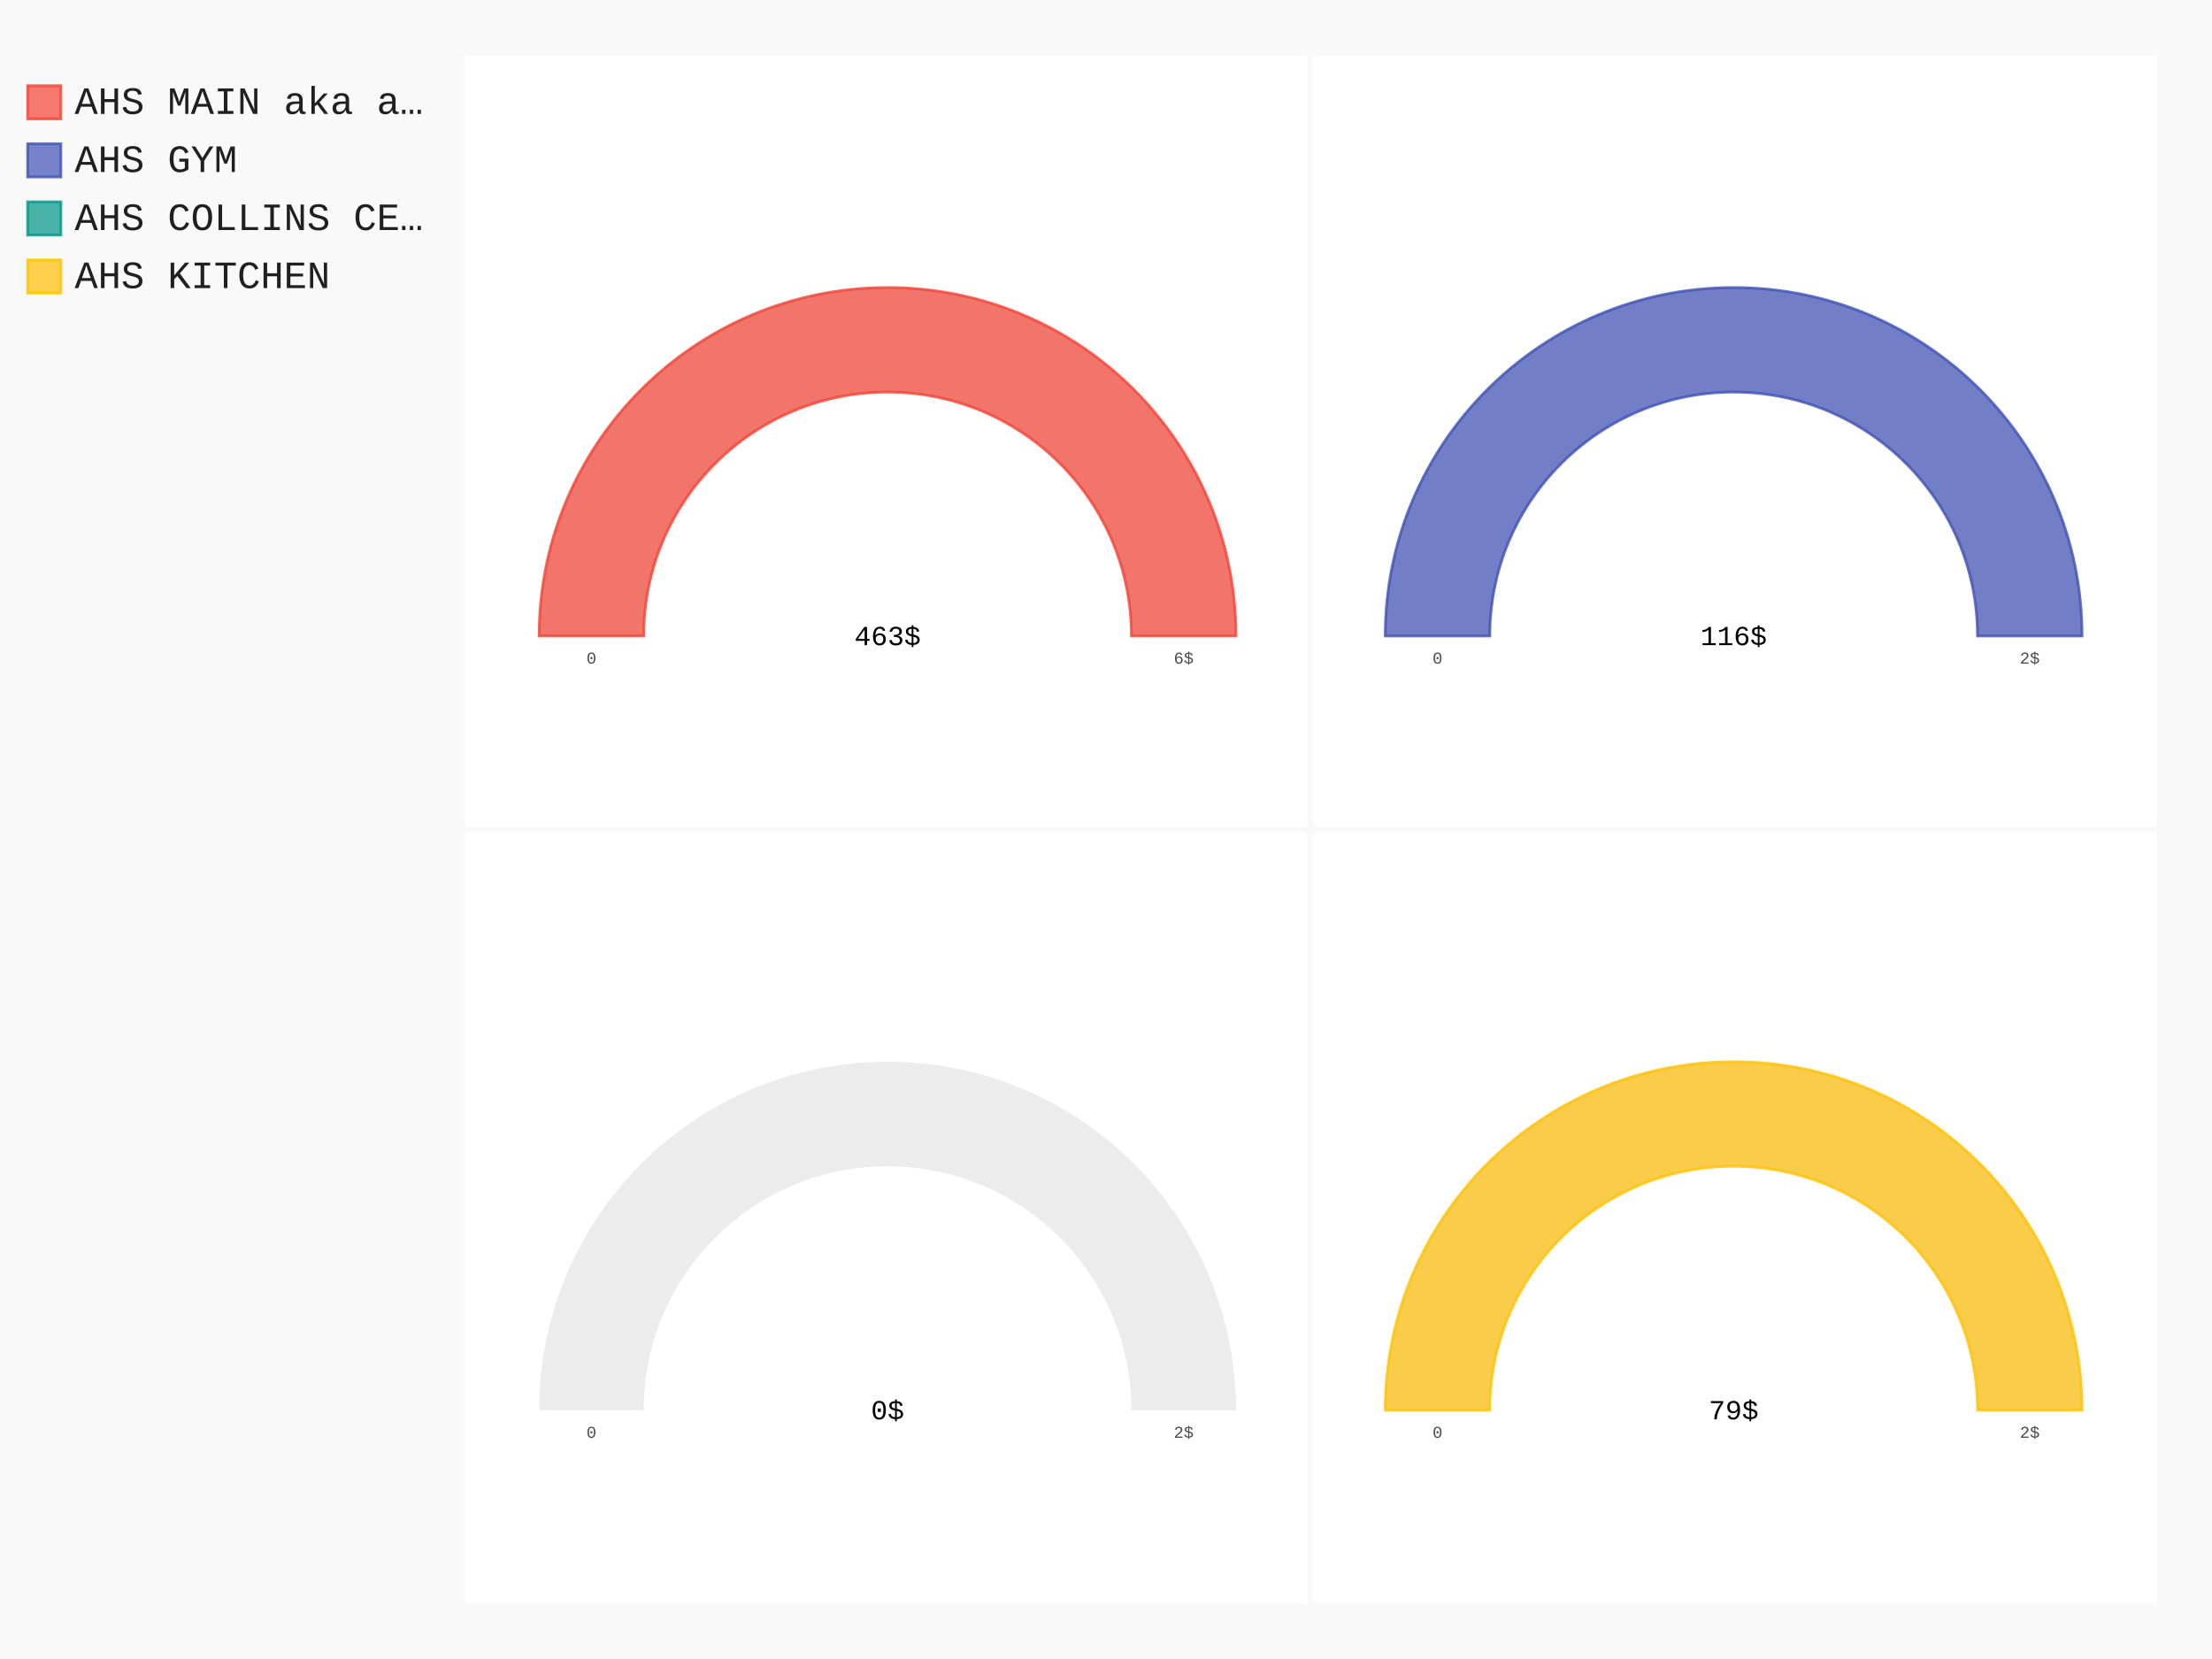
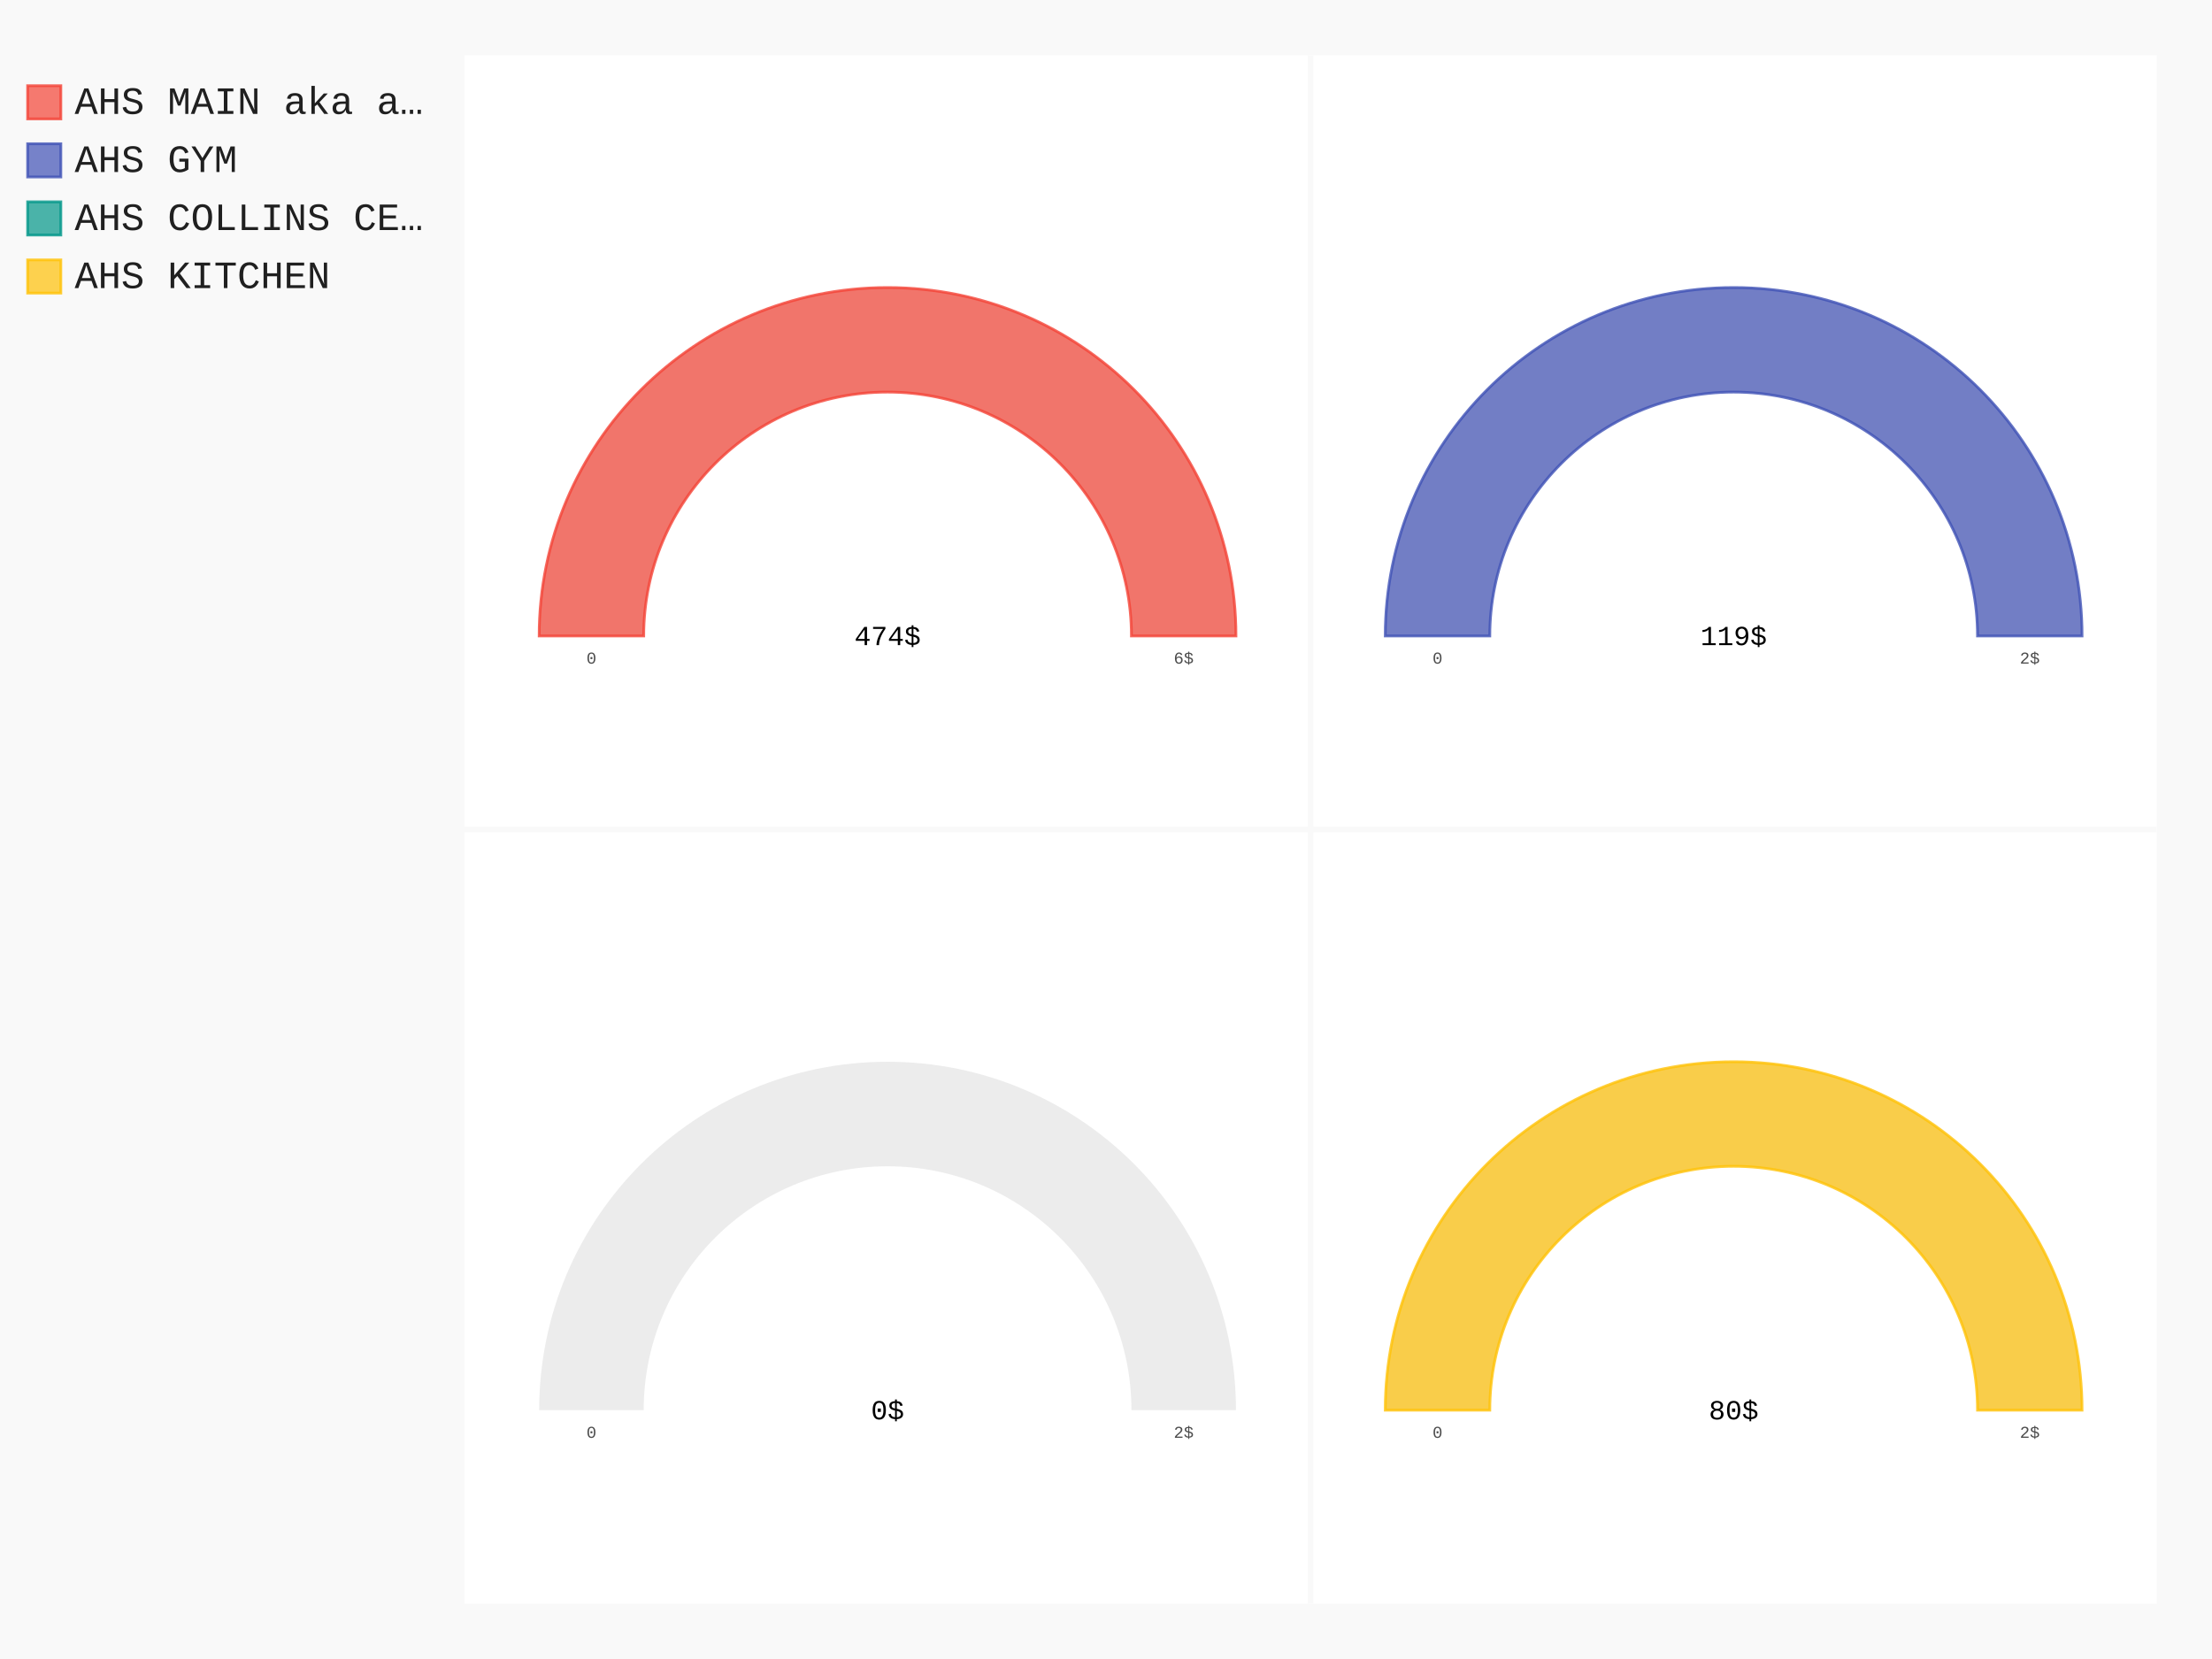
- <svg xmlns="http://www.w3.org/2000/svg" class="pygal-chart" id="chart-4a55851a-1aad-43fc-ad5a-8569f9e3de05" viewBox="0 0 800 600">
+ <svg xmlns="http://www.w3.org/2000/svg" class="pygal-chart" id="chart-1f8dc0a9-f5fc-48da-97ca-377510c93768" viewBox="0 0 800 600">
  <defs>
-     <style type="text/css">#chart-4a55851a-1aad-43fc-ad5a-8569f9e3de05{-webkit-user-select:none;-webkit-font-smoothing:antialiased;font-family:Consolas,"Liberation Mono",Menlo,Courier,monospace}#chart-4a55851a-1aad-43fc-ad5a-8569f9e3de05 .title{font-family:Consolas,"Liberation Mono",Menlo,Courier,monospace;font-size:16px}#chart-4a55851a-1aad-43fc-ad5a-8569f9e3de05 .legends .legend text{font-family:Consolas,"Liberation Mono",Menlo,Courier,monospace;font-size:14px}#chart-4a55851a-1aad-43fc-ad5a-8569f9e3de05 .axis text{font-family:Consolas,"Liberation Mono",Menlo,Courier,monospace;font-size:10px}#chart-4a55851a-1aad-43fc-ad5a-8569f9e3de05 .axis text.major{font-family:Consolas,"Liberation Mono",Menlo,Courier,monospace;font-size:10px}#chart-4a55851a-1aad-43fc-ad5a-8569f9e3de05 .text-overlay text.value{font-family:Consolas,"Liberation Mono",Menlo,Courier,monospace;font-size:10px}#chart-4a55851a-1aad-43fc-ad5a-8569f9e3de05 .text-overlay text.label{font-family:Consolas,"Liberation Mono",Menlo,Courier,monospace;font-size:10px}#chart-4a55851a-1aad-43fc-ad5a-8569f9e3de05 .tooltip{font-family:Consolas,"Liberation Mono",Menlo,Courier,monospace;font-size:14px}#chart-4a55851a-1aad-43fc-ad5a-8569f9e3de05 text.no_data{font-family:Consolas,"Liberation Mono",Menlo,Courier,monospace;font-size:64px}
- #chart-4a55851a-1aad-43fc-ad5a-8569f9e3de05{background-color:rgba(249,249,249,1)}#chart-4a55851a-1aad-43fc-ad5a-8569f9e3de05 path,#chart-4a55851a-1aad-43fc-ad5a-8569f9e3de05 line,#chart-4a55851a-1aad-43fc-ad5a-8569f9e3de05 rect,#chart-4a55851a-1aad-43fc-ad5a-8569f9e3de05 circle{-webkit-transition:150ms;-moz-transition:150ms;transition:150ms}#chart-4a55851a-1aad-43fc-ad5a-8569f9e3de05 .graph &gt; .background{fill:rgba(249,249,249,1)}#chart-4a55851a-1aad-43fc-ad5a-8569f9e3de05 .plot &gt; .background{fill:rgba(255,255,255,1)}#chart-4a55851a-1aad-43fc-ad5a-8569f9e3de05 .graph{fill:rgba(0,0,0,.87)}#chart-4a55851a-1aad-43fc-ad5a-8569f9e3de05 text.no_data{fill:rgba(0,0,0,1)}#chart-4a55851a-1aad-43fc-ad5a-8569f9e3de05 .title{fill:rgba(0,0,0,1)}#chart-4a55851a-1aad-43fc-ad5a-8569f9e3de05 .legends .legend text{fill:rgba(0,0,0,.87)}#chart-4a55851a-1aad-43fc-ad5a-8569f9e3de05 .legends .legend:hover text{fill:rgba(0,0,0,1)}#chart-4a55851a-1aad-43fc-ad5a-8569f9e3de05 .axis .line{stroke:rgba(0,0,0,1)}#chart-4a55851a-1aad-43fc-ad5a-8569f9e3de05 .axis .guide.line{stroke:rgba(0,0,0,.54)}#chart-4a55851a-1aad-43fc-ad5a-8569f9e3de05 .axis .major.line{stroke:rgba(0,0,0,.87)}#chart-4a55851a-1aad-43fc-ad5a-8569f9e3de05 .axis text.major{fill:rgba(0,0,0,1)}#chart-4a55851a-1aad-43fc-ad5a-8569f9e3de05 .axis.y .guides:hover .guide.line,#chart-4a55851a-1aad-43fc-ad5a-8569f9e3de05 .line-graph .axis.x .guides:hover .guide.line,#chart-4a55851a-1aad-43fc-ad5a-8569f9e3de05 .stackedline-graph .axis.x .guides:hover .guide.line,#chart-4a55851a-1aad-43fc-ad5a-8569f9e3de05 .xy-graph .axis.x .guides:hover .guide.line{stroke:rgba(0,0,0,1)}#chart-4a55851a-1aad-43fc-ad5a-8569f9e3de05 .axis .guides:hover text{fill:rgba(0,0,0,1)}#chart-4a55851a-1aad-43fc-ad5a-8569f9e3de05 .reactive{fill-opacity:.7;stroke-opacity:.8}#chart-4a55851a-1aad-43fc-ad5a-8569f9e3de05 .ci{stroke:rgba(0,0,0,.87)}#chart-4a55851a-1aad-43fc-ad5a-8569f9e3de05 .reactive.active,#chart-4a55851a-1aad-43fc-ad5a-8569f9e3de05 .active .reactive{fill-opacity:.8;stroke-opacity:.9;stroke-width:4}#chart-4a55851a-1aad-43fc-ad5a-8569f9e3de05 .ci .reactive.active{stroke-width:1.5}#chart-4a55851a-1aad-43fc-ad5a-8569f9e3de05 .series text{fill:rgba(0,0,0,1)}#chart-4a55851a-1aad-43fc-ad5a-8569f9e3de05 .tooltip rect{fill:rgba(255,255,255,1);stroke:rgba(0,0,0,1);-webkit-transition:opacity 150ms;-moz-transition:opacity 150ms;transition:opacity 150ms}#chart-4a55851a-1aad-43fc-ad5a-8569f9e3de05 .tooltip .label{fill:rgba(0,0,0,.87)}#chart-4a55851a-1aad-43fc-ad5a-8569f9e3de05 .tooltip .label{fill:rgba(0,0,0,.87)}#chart-4a55851a-1aad-43fc-ad5a-8569f9e3de05 .tooltip .legend{font-size:.8em;fill:rgba(0,0,0,.54)}#chart-4a55851a-1aad-43fc-ad5a-8569f9e3de05 .tooltip .x_label{font-size:.6em;fill:rgba(0,0,0,1)}#chart-4a55851a-1aad-43fc-ad5a-8569f9e3de05 .tooltip .xlink{font-size:.5em;text-decoration:underline}#chart-4a55851a-1aad-43fc-ad5a-8569f9e3de05 .tooltip .value{font-size:1.5em}#chart-4a55851a-1aad-43fc-ad5a-8569f9e3de05 .bound{font-size:.5em}#chart-4a55851a-1aad-43fc-ad5a-8569f9e3de05 .max-value{font-size:.75em;fill:rgba(0,0,0,.54)}#chart-4a55851a-1aad-43fc-ad5a-8569f9e3de05 .map-element{fill:rgba(255,255,255,1);stroke:rgba(0,0,0,.54) !important}#chart-4a55851a-1aad-43fc-ad5a-8569f9e3de05 .map-element .reactive{fill-opacity:inherit;stroke-opacity:inherit}#chart-4a55851a-1aad-43fc-ad5a-8569f9e3de05 .color-0,#chart-4a55851a-1aad-43fc-ad5a-8569f9e3de05 .color-0 a:visited{stroke:#F44336;fill:#F44336}#chart-4a55851a-1aad-43fc-ad5a-8569f9e3de05 .color-1,#chart-4a55851a-1aad-43fc-ad5a-8569f9e3de05 .color-1 a:visited{stroke:#3F51B5;fill:#3F51B5}#chart-4a55851a-1aad-43fc-ad5a-8569f9e3de05 .color-2,#chart-4a55851a-1aad-43fc-ad5a-8569f9e3de05 .color-2 a:visited{stroke:#009688;fill:#009688}#chart-4a55851a-1aad-43fc-ad5a-8569f9e3de05 .color-3,#chart-4a55851a-1aad-43fc-ad5a-8569f9e3de05 .color-3 a:visited{stroke:#FFC107;fill:#FFC107}#chart-4a55851a-1aad-43fc-ad5a-8569f9e3de05 .text-overlay .color-0 text{fill:black}#chart-4a55851a-1aad-43fc-ad5a-8569f9e3de05 .text-overlay .color-1 text{fill:black}#chart-4a55851a-1aad-43fc-ad5a-8569f9e3de05 .text-overlay .color-2 text{fill:black}#chart-4a55851a-1aad-43fc-ad5a-8569f9e3de05 .text-overlay .color-3 text{fill:black}
- #chart-4a55851a-1aad-43fc-ad5a-8569f9e3de05 text.no_data{text-anchor:middle}#chart-4a55851a-1aad-43fc-ad5a-8569f9e3de05 .guide.line{fill:none}#chart-4a55851a-1aad-43fc-ad5a-8569f9e3de05 .centered{text-anchor:middle}#chart-4a55851a-1aad-43fc-ad5a-8569f9e3de05 .title{text-anchor:middle}#chart-4a55851a-1aad-43fc-ad5a-8569f9e3de05 .legends .legend text{fill-opacity:1}#chart-4a55851a-1aad-43fc-ad5a-8569f9e3de05 .axis.x text{text-anchor:middle}#chart-4a55851a-1aad-43fc-ad5a-8569f9e3de05 .axis.x:not(.web) text[transform]{text-anchor:start}#chart-4a55851a-1aad-43fc-ad5a-8569f9e3de05 .axis.x:not(.web) text[transform].backwards{text-anchor:end}#chart-4a55851a-1aad-43fc-ad5a-8569f9e3de05 .axis.y text{text-anchor:end}#chart-4a55851a-1aad-43fc-ad5a-8569f9e3de05 .axis.y text[transform].backwards{text-anchor:start}#chart-4a55851a-1aad-43fc-ad5a-8569f9e3de05 .axis.y2 text{text-anchor:start}#chart-4a55851a-1aad-43fc-ad5a-8569f9e3de05 .axis.y2 text[transform].backwards{text-anchor:end}#chart-4a55851a-1aad-43fc-ad5a-8569f9e3de05 .axis .guide.line{stroke-dasharray:4,4}#chart-4a55851a-1aad-43fc-ad5a-8569f9e3de05 .axis .major.guide.line{stroke-dasharray:6,6}#chart-4a55851a-1aad-43fc-ad5a-8569f9e3de05 .horizontal .axis.y .guide.line,#chart-4a55851a-1aad-43fc-ad5a-8569f9e3de05 .horizontal .axis.y2 .guide.line,#chart-4a55851a-1aad-43fc-ad5a-8569f9e3de05 .vertical .axis.x .guide.line{opacity:0}#chart-4a55851a-1aad-43fc-ad5a-8569f9e3de05 .horizontal .axis.always_show .guide.line,#chart-4a55851a-1aad-43fc-ad5a-8569f9e3de05 .vertical .axis.always_show .guide.line{opacity:1 !important}#chart-4a55851a-1aad-43fc-ad5a-8569f9e3de05 .axis.y .guides:hover .guide.line,#chart-4a55851a-1aad-43fc-ad5a-8569f9e3de05 .axis.y2 .guides:hover .guide.line,#chart-4a55851a-1aad-43fc-ad5a-8569f9e3de05 .axis.x .guides:hover .guide.line{opacity:1}#chart-4a55851a-1aad-43fc-ad5a-8569f9e3de05 .axis .guides:hover text{opacity:1}#chart-4a55851a-1aad-43fc-ad5a-8569f9e3de05 .nofill{fill:none}#chart-4a55851a-1aad-43fc-ad5a-8569f9e3de05 .subtle-fill{fill-opacity:.2}#chart-4a55851a-1aad-43fc-ad5a-8569f9e3de05 .dot{stroke-width:1px;fill-opacity:1}#chart-4a55851a-1aad-43fc-ad5a-8569f9e3de05 .dot.active{stroke-width:5px}#chart-4a55851a-1aad-43fc-ad5a-8569f9e3de05 .dot.negative{fill:transparent}#chart-4a55851a-1aad-43fc-ad5a-8569f9e3de05 text,#chart-4a55851a-1aad-43fc-ad5a-8569f9e3de05 tspan{stroke:none !important}#chart-4a55851a-1aad-43fc-ad5a-8569f9e3de05 .series text.active{opacity:1}#chart-4a55851a-1aad-43fc-ad5a-8569f9e3de05 .tooltip rect{fill-opacity:.95;stroke-width:.5}#chart-4a55851a-1aad-43fc-ad5a-8569f9e3de05 .tooltip text{fill-opacity:1}#chart-4a55851a-1aad-43fc-ad5a-8569f9e3de05 .showable{visibility:hidden}#chart-4a55851a-1aad-43fc-ad5a-8569f9e3de05 .showable.shown{visibility:visible}#chart-4a55851a-1aad-43fc-ad5a-8569f9e3de05 .gauge-background{fill:rgba(229,229,229,1);stroke:none}#chart-4a55851a-1aad-43fc-ad5a-8569f9e3de05 .bg-lines{stroke:rgba(249,249,249,1);stroke-width:2px}</style>
+     <style type="text/css">#chart-1f8dc0a9-f5fc-48da-97ca-377510c93768{-webkit-user-select:none;-webkit-font-smoothing:antialiased;font-family:Consolas,"Liberation Mono",Menlo,Courier,monospace}#chart-1f8dc0a9-f5fc-48da-97ca-377510c93768 .title{font-family:Consolas,"Liberation Mono",Menlo,Courier,monospace;font-size:16px}#chart-1f8dc0a9-f5fc-48da-97ca-377510c93768 .legends .legend text{font-family:Consolas,"Liberation Mono",Menlo,Courier,monospace;font-size:14px}#chart-1f8dc0a9-f5fc-48da-97ca-377510c93768 .axis text{font-family:Consolas,"Liberation Mono",Menlo,Courier,monospace;font-size:10px}#chart-1f8dc0a9-f5fc-48da-97ca-377510c93768 .axis text.major{font-family:Consolas,"Liberation Mono",Menlo,Courier,monospace;font-size:10px}#chart-1f8dc0a9-f5fc-48da-97ca-377510c93768 .text-overlay text.value{font-family:Consolas,"Liberation Mono",Menlo,Courier,monospace;font-size:10px}#chart-1f8dc0a9-f5fc-48da-97ca-377510c93768 .text-overlay text.label{font-family:Consolas,"Liberation Mono",Menlo,Courier,monospace;font-size:10px}#chart-1f8dc0a9-f5fc-48da-97ca-377510c93768 .tooltip{font-family:Consolas,"Liberation Mono",Menlo,Courier,monospace;font-size:14px}#chart-1f8dc0a9-f5fc-48da-97ca-377510c93768 text.no_data{font-family:Consolas,"Liberation Mono",Menlo,Courier,monospace;font-size:64px}
+ #chart-1f8dc0a9-f5fc-48da-97ca-377510c93768{background-color:rgba(249,249,249,1)}#chart-1f8dc0a9-f5fc-48da-97ca-377510c93768 path,#chart-1f8dc0a9-f5fc-48da-97ca-377510c93768 line,#chart-1f8dc0a9-f5fc-48da-97ca-377510c93768 rect,#chart-1f8dc0a9-f5fc-48da-97ca-377510c93768 circle{-webkit-transition:150ms;-moz-transition:150ms;transition:150ms}#chart-1f8dc0a9-f5fc-48da-97ca-377510c93768 .graph &gt; .background{fill:rgba(249,249,249,1)}#chart-1f8dc0a9-f5fc-48da-97ca-377510c93768 .plot &gt; .background{fill:rgba(255,255,255,1)}#chart-1f8dc0a9-f5fc-48da-97ca-377510c93768 .graph{fill:rgba(0,0,0,.87)}#chart-1f8dc0a9-f5fc-48da-97ca-377510c93768 text.no_data{fill:rgba(0,0,0,1)}#chart-1f8dc0a9-f5fc-48da-97ca-377510c93768 .title{fill:rgba(0,0,0,1)}#chart-1f8dc0a9-f5fc-48da-97ca-377510c93768 .legends .legend text{fill:rgba(0,0,0,.87)}#chart-1f8dc0a9-f5fc-48da-97ca-377510c93768 .legends .legend:hover text{fill:rgba(0,0,0,1)}#chart-1f8dc0a9-f5fc-48da-97ca-377510c93768 .axis .line{stroke:rgba(0,0,0,1)}#chart-1f8dc0a9-f5fc-48da-97ca-377510c93768 .axis .guide.line{stroke:rgba(0,0,0,.54)}#chart-1f8dc0a9-f5fc-48da-97ca-377510c93768 .axis .major.line{stroke:rgba(0,0,0,.87)}#chart-1f8dc0a9-f5fc-48da-97ca-377510c93768 .axis text.major{fill:rgba(0,0,0,1)}#chart-1f8dc0a9-f5fc-48da-97ca-377510c93768 .axis.y .guides:hover .guide.line,#chart-1f8dc0a9-f5fc-48da-97ca-377510c93768 .line-graph .axis.x .guides:hover .guide.line,#chart-1f8dc0a9-f5fc-48da-97ca-377510c93768 .stackedline-graph .axis.x .guides:hover .guide.line,#chart-1f8dc0a9-f5fc-48da-97ca-377510c93768 .xy-graph .axis.x .guides:hover .guide.line{stroke:rgba(0,0,0,1)}#chart-1f8dc0a9-f5fc-48da-97ca-377510c93768 .axis .guides:hover text{fill:rgba(0,0,0,1)}#chart-1f8dc0a9-f5fc-48da-97ca-377510c93768 .reactive{fill-opacity:.7;stroke-opacity:.8}#chart-1f8dc0a9-f5fc-48da-97ca-377510c93768 .ci{stroke:rgba(0,0,0,.87)}#chart-1f8dc0a9-f5fc-48da-97ca-377510c93768 .reactive.active,#chart-1f8dc0a9-f5fc-48da-97ca-377510c93768 .active .reactive{fill-opacity:.8;stroke-opacity:.9;stroke-width:4}#chart-1f8dc0a9-f5fc-48da-97ca-377510c93768 .ci .reactive.active{stroke-width:1.5}#chart-1f8dc0a9-f5fc-48da-97ca-377510c93768 .series text{fill:rgba(0,0,0,1)}#chart-1f8dc0a9-f5fc-48da-97ca-377510c93768 .tooltip rect{fill:rgba(255,255,255,1);stroke:rgba(0,0,0,1);-webkit-transition:opacity 150ms;-moz-transition:opacity 150ms;transition:opacity 150ms}#chart-1f8dc0a9-f5fc-48da-97ca-377510c93768 .tooltip .label{fill:rgba(0,0,0,.87)}#chart-1f8dc0a9-f5fc-48da-97ca-377510c93768 .tooltip .label{fill:rgba(0,0,0,.87)}#chart-1f8dc0a9-f5fc-48da-97ca-377510c93768 .tooltip .legend{font-size:.8em;fill:rgba(0,0,0,.54)}#chart-1f8dc0a9-f5fc-48da-97ca-377510c93768 .tooltip .x_label{font-size:.6em;fill:rgba(0,0,0,1)}#chart-1f8dc0a9-f5fc-48da-97ca-377510c93768 .tooltip .xlink{font-size:.5em;text-decoration:underline}#chart-1f8dc0a9-f5fc-48da-97ca-377510c93768 .tooltip .value{font-size:1.5em}#chart-1f8dc0a9-f5fc-48da-97ca-377510c93768 .bound{font-size:.5em}#chart-1f8dc0a9-f5fc-48da-97ca-377510c93768 .max-value{font-size:.75em;fill:rgba(0,0,0,.54)}#chart-1f8dc0a9-f5fc-48da-97ca-377510c93768 .map-element{fill:rgba(255,255,255,1);stroke:rgba(0,0,0,.54) !important}#chart-1f8dc0a9-f5fc-48da-97ca-377510c93768 .map-element .reactive{fill-opacity:inherit;stroke-opacity:inherit}#chart-1f8dc0a9-f5fc-48da-97ca-377510c93768 .color-0,#chart-1f8dc0a9-f5fc-48da-97ca-377510c93768 .color-0 a:visited{stroke:#F44336;fill:#F44336}#chart-1f8dc0a9-f5fc-48da-97ca-377510c93768 .color-1,#chart-1f8dc0a9-f5fc-48da-97ca-377510c93768 .color-1 a:visited{stroke:#3F51B5;fill:#3F51B5}#chart-1f8dc0a9-f5fc-48da-97ca-377510c93768 .color-2,#chart-1f8dc0a9-f5fc-48da-97ca-377510c93768 .color-2 a:visited{stroke:#009688;fill:#009688}#chart-1f8dc0a9-f5fc-48da-97ca-377510c93768 .color-3,#chart-1f8dc0a9-f5fc-48da-97ca-377510c93768 .color-3 a:visited{stroke:#FFC107;fill:#FFC107}#chart-1f8dc0a9-f5fc-48da-97ca-377510c93768 .text-overlay .color-0 text{fill:black}#chart-1f8dc0a9-f5fc-48da-97ca-377510c93768 .text-overlay .color-1 text{fill:black}#chart-1f8dc0a9-f5fc-48da-97ca-377510c93768 .text-overlay .color-2 text{fill:black}#chart-1f8dc0a9-f5fc-48da-97ca-377510c93768 .text-overlay .color-3 text{fill:black}
+ #chart-1f8dc0a9-f5fc-48da-97ca-377510c93768 text.no_data{text-anchor:middle}#chart-1f8dc0a9-f5fc-48da-97ca-377510c93768 .guide.line{fill:none}#chart-1f8dc0a9-f5fc-48da-97ca-377510c93768 .centered{text-anchor:middle}#chart-1f8dc0a9-f5fc-48da-97ca-377510c93768 .title{text-anchor:middle}#chart-1f8dc0a9-f5fc-48da-97ca-377510c93768 .legends .legend text{fill-opacity:1}#chart-1f8dc0a9-f5fc-48da-97ca-377510c93768 .axis.x text{text-anchor:middle}#chart-1f8dc0a9-f5fc-48da-97ca-377510c93768 .axis.x:not(.web) text[transform]{text-anchor:start}#chart-1f8dc0a9-f5fc-48da-97ca-377510c93768 .axis.x:not(.web) text[transform].backwards{text-anchor:end}#chart-1f8dc0a9-f5fc-48da-97ca-377510c93768 .axis.y text{text-anchor:end}#chart-1f8dc0a9-f5fc-48da-97ca-377510c93768 .axis.y text[transform].backwards{text-anchor:start}#chart-1f8dc0a9-f5fc-48da-97ca-377510c93768 .axis.y2 text{text-anchor:start}#chart-1f8dc0a9-f5fc-48da-97ca-377510c93768 .axis.y2 text[transform].backwards{text-anchor:end}#chart-1f8dc0a9-f5fc-48da-97ca-377510c93768 .axis .guide.line{stroke-dasharray:4,4}#chart-1f8dc0a9-f5fc-48da-97ca-377510c93768 .axis .major.guide.line{stroke-dasharray:6,6}#chart-1f8dc0a9-f5fc-48da-97ca-377510c93768 .horizontal .axis.y .guide.line,#chart-1f8dc0a9-f5fc-48da-97ca-377510c93768 .horizontal .axis.y2 .guide.line,#chart-1f8dc0a9-f5fc-48da-97ca-377510c93768 .vertical .axis.x .guide.line{opacity:0}#chart-1f8dc0a9-f5fc-48da-97ca-377510c93768 .horizontal .axis.always_show .guide.line,#chart-1f8dc0a9-f5fc-48da-97ca-377510c93768 .vertical .axis.always_show .guide.line{opacity:1 !important}#chart-1f8dc0a9-f5fc-48da-97ca-377510c93768 .axis.y .guides:hover .guide.line,#chart-1f8dc0a9-f5fc-48da-97ca-377510c93768 .axis.y2 .guides:hover .guide.line,#chart-1f8dc0a9-f5fc-48da-97ca-377510c93768 .axis.x .guides:hover .guide.line{opacity:1}#chart-1f8dc0a9-f5fc-48da-97ca-377510c93768 .axis .guides:hover text{opacity:1}#chart-1f8dc0a9-f5fc-48da-97ca-377510c93768 .nofill{fill:none}#chart-1f8dc0a9-f5fc-48da-97ca-377510c93768 .subtle-fill{fill-opacity:.2}#chart-1f8dc0a9-f5fc-48da-97ca-377510c93768 .dot{stroke-width:1px;fill-opacity:1}#chart-1f8dc0a9-f5fc-48da-97ca-377510c93768 .dot.active{stroke-width:5px}#chart-1f8dc0a9-f5fc-48da-97ca-377510c93768 .dot.negative{fill:transparent}#chart-1f8dc0a9-f5fc-48da-97ca-377510c93768 text,#chart-1f8dc0a9-f5fc-48da-97ca-377510c93768 tspan{stroke:none !important}#chart-1f8dc0a9-f5fc-48da-97ca-377510c93768 .series text.active{opacity:1}#chart-1f8dc0a9-f5fc-48da-97ca-377510c93768 .tooltip rect{fill-opacity:.95;stroke-width:.5}#chart-1f8dc0a9-f5fc-48da-97ca-377510c93768 .tooltip text{fill-opacity:1}#chart-1f8dc0a9-f5fc-48da-97ca-377510c93768 .showable{visibility:hidden}#chart-1f8dc0a9-f5fc-48da-97ca-377510c93768 .showable.shown{visibility:visible}#chart-1f8dc0a9-f5fc-48da-97ca-377510c93768 .gauge-background{fill:rgba(229,229,229,1);stroke:none}#chart-1f8dc0a9-f5fc-48da-97ca-377510c93768 .bg-lines{stroke:rgba(249,249,249,1);stroke-width:2px}</style>
  </defs>
  <g class="graph solidgauge-graph vertical">
    <rect class="background" height="600" width="800" x="0" y="0" />
    <g class="plot" transform="translate(168, 20)">
      <rect class="background" height="560" width="612.0" x="0" y="0" />
      <path class="bg-lines" d="M306.0 0 L306.0 560" />
      <path class="bg-lines" d="M0 280.0 L612.0 280.0" />
      <g class="series serie-0 color-0">
        <path class="gauge-background reactive" d="M27 210 A126 126 0 1 1 279 210 L241.2 210 A88.2 88.2 0 1 0 64.8 210 z" />
        <text class="y-0 bound reactive" text-anchor="middle" x="45.9" y="220">0</text>
        <text class="y-1 bound reactive" text-anchor="middle" x="260.1" y="220.0">6$</text>
        <g class="gauge">
          <path class="slice reactive tooltip-trigger" d="M27 210 A126 126 0 0 1 279 210 L241.2 210 A88.2 88.2 0 0 0 64.8 210 z" />
        </g>
      </g>
      <g class="series serie-1 color-1">
        <path class="gauge-background reactive" d="M333 210 A126 126 0 1 1 585 210 L547.2 210 A88.2 88.2 0 1 0 370.8 210 z" />
        <text class="y-0 bound reactive" text-anchor="middle" x="351.9" y="220">0</text>
        <text class="y-1 bound reactive" text-anchor="middle" x="566.1" y="220.0">2$</text>
        <g class="gauge">
          <path class="slice reactive tooltip-trigger" d="M333 210 A126 126 0 0 1 585 210 L547.2 210 A88.2 88.2 0 0 0 370.8 210 z" />
        </g>
      </g>
      <g class="series serie-2 color-2">
        <path class="gauge-background reactive" d="M27 490 A126 126 0 1 1 279 490 L241.2 490 A88.2 88.2 0 1 0 64.8 490 z" />
        <text class="y-0 bound reactive" text-anchor="middle" x="45.9" y="500.0">0</text>
        <text class="y-1 bound reactive" text-anchor="middle" x="260.1" y="500.0">2$</text>
        <g class="gauge" />
      </g>
      <g class="series serie-3 color-3">
        <path class="gauge-background reactive" d="M333 490 A126 126 0 1 1 585 490 L547.2 490 A88.2 88.2 0 1 0 370.8 490 z" />
        <text class="y-0 bound reactive" text-anchor="middle" x="351.9" y="500.0">0</text>
        <text class="y-1 bound reactive" text-anchor="middle" x="566.1" y="500.0">2$</text>
        <g class="gauge">
          <path class="slice reactive tooltip-trigger" d="M333 490 A126 126 0 0 1 585 490 L547.2 490 A88.2 88.2 0 0 0 370.8 490 z" />
        </g>
      </g>
    </g>
    <g class="titles" />
    <g class="plot overlay" transform="translate(168, 20)">
      <g class="series serie-0 color-0" />
      <g class="series serie-1 color-1" />
      <g class="series serie-2 color-2" />
      <g class="series serie-3 color-3" />
    </g>
    <g class="plot text-overlay" transform="translate(168, 20)">
      <g class="series serie-0 color-0">
-         <text class="value gauge-sum" text-anchor="middle" x="153.0" y="213.333">463$</text>
+         <text class="value gauge-sum" text-anchor="middle" x="153.0" y="213.333">474$</text>
      </g>
      <g class="series serie-1 color-1">
-         <text class="value gauge-sum" text-anchor="middle" x="459.0" y="213.333">116$</text>
+         <text class="value gauge-sum" text-anchor="middle" x="459.0" y="213.333">119$</text>
      </g>
      <g class="series serie-2 color-2">
        <text class="value gauge-sum" text-anchor="middle" x="153.0" y="493.333">0$</text>
      </g>
      <g class="series serie-3 color-3">
-         <text class="value gauge-sum" text-anchor="middle" x="459.0" y="493.333">79$</text>
+         <text class="value gauge-sum" text-anchor="middle" x="459.0" y="493.333">80$</text>
      </g>
    </g>
    <g class="plot tooltip-overlay" transform="translate(168, 20)">
      <g class="tooltip" style="opacity: 0" transform="translate(0 0)">
        <rect class="tooltip-box" height="0" rx="0" ry="0" width="0" />
        <g class="text" />
      </g>
    </g>
    <g class="legends" transform="translate(10, 30)">
      <g class="legend reactive activate-serie" id="activate-serie-0">
        <rect class="color-0 reactive" height="12" width="12" x="0.0" y="1.0" />
        <text x="17.0" y="11.2">AHS MAIN aka a…</text>
      </g>
      <g class="legend reactive activate-serie" id="activate-serie-1">
        <rect class="color-1 reactive" height="12" width="12" x="0.0" y="22.0" />
        <text x="17.0" y="32.2">AHS GYM</text>
      </g>
      <g class="legend reactive activate-serie" id="activate-serie-2">
        <rect class="color-2 reactive" height="12" width="12" x="0.0" y="43.0" />
        <text x="17.0" y="53.2">AHS COLLINS CE…</text>
      </g>
      <g class="legend reactive activate-serie" id="activate-serie-3">
        <rect class="color-3 reactive" height="12" width="12" x="0.0" y="64.0" />
        <text x="17.0" y="74.2">AHS KITCHEN</text>
      </g>
    </g>
    <g class="legends" transform="translate(790, 30)" />
  </g>
</svg>
